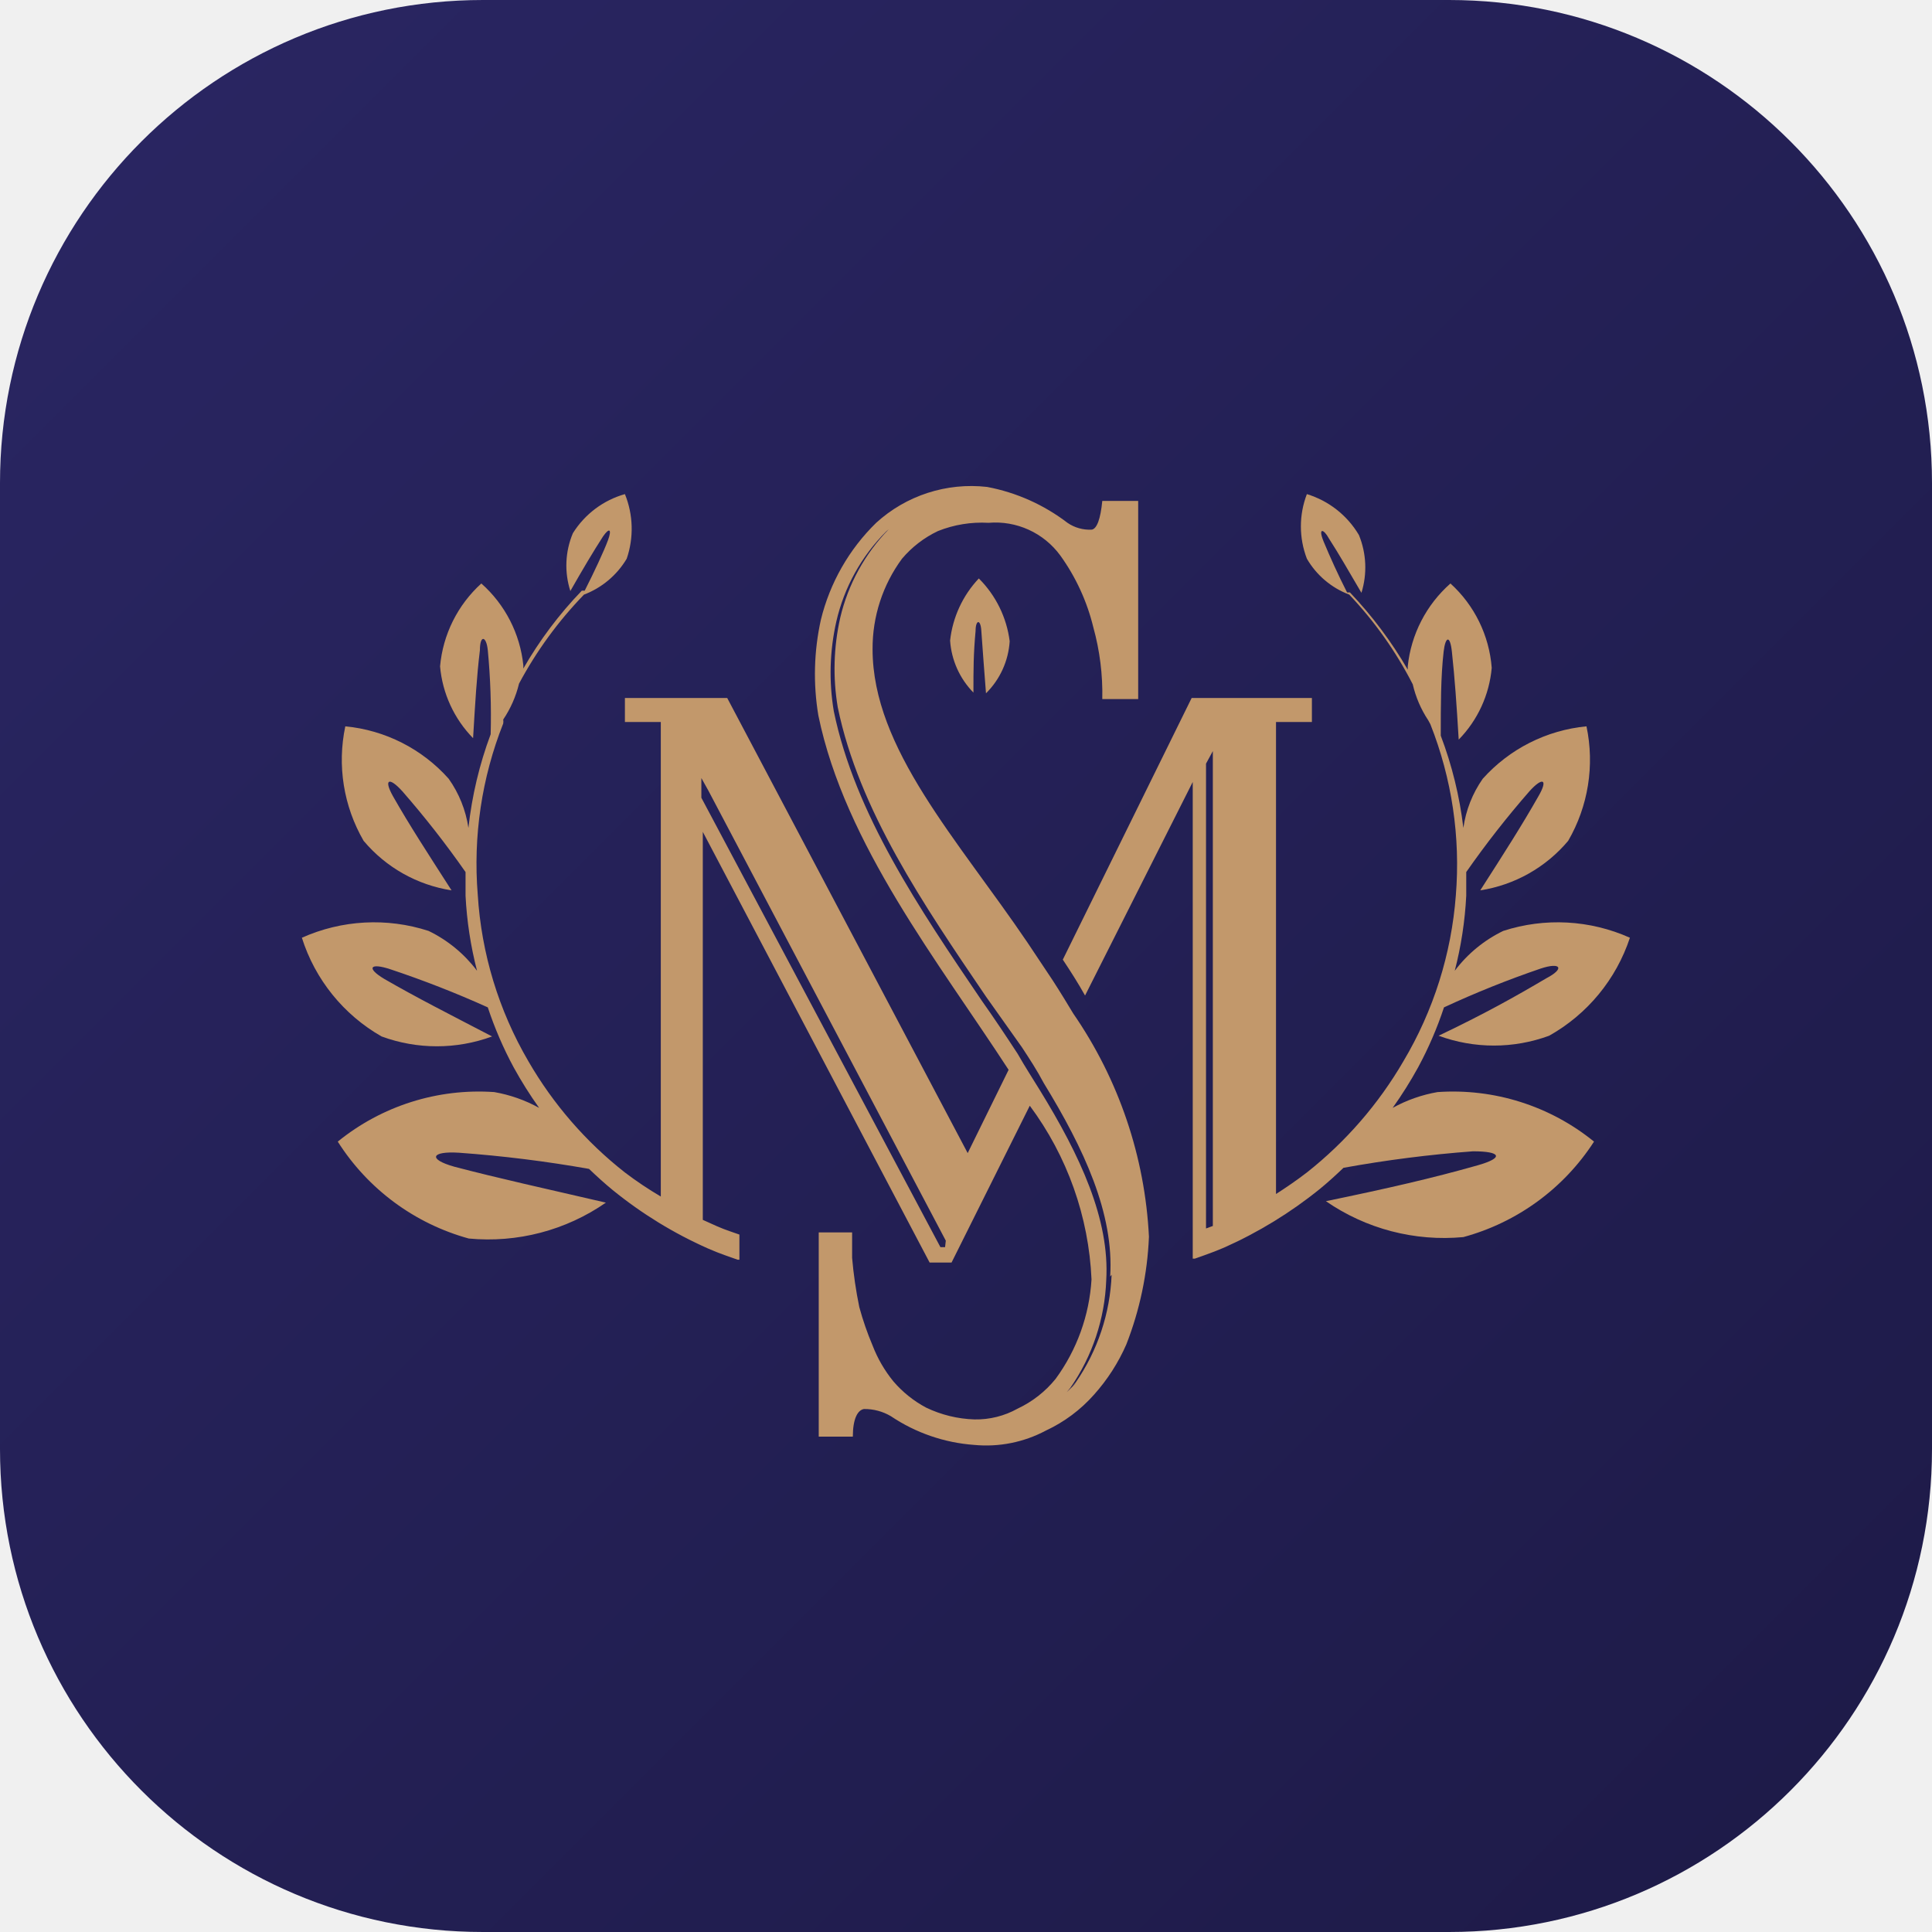
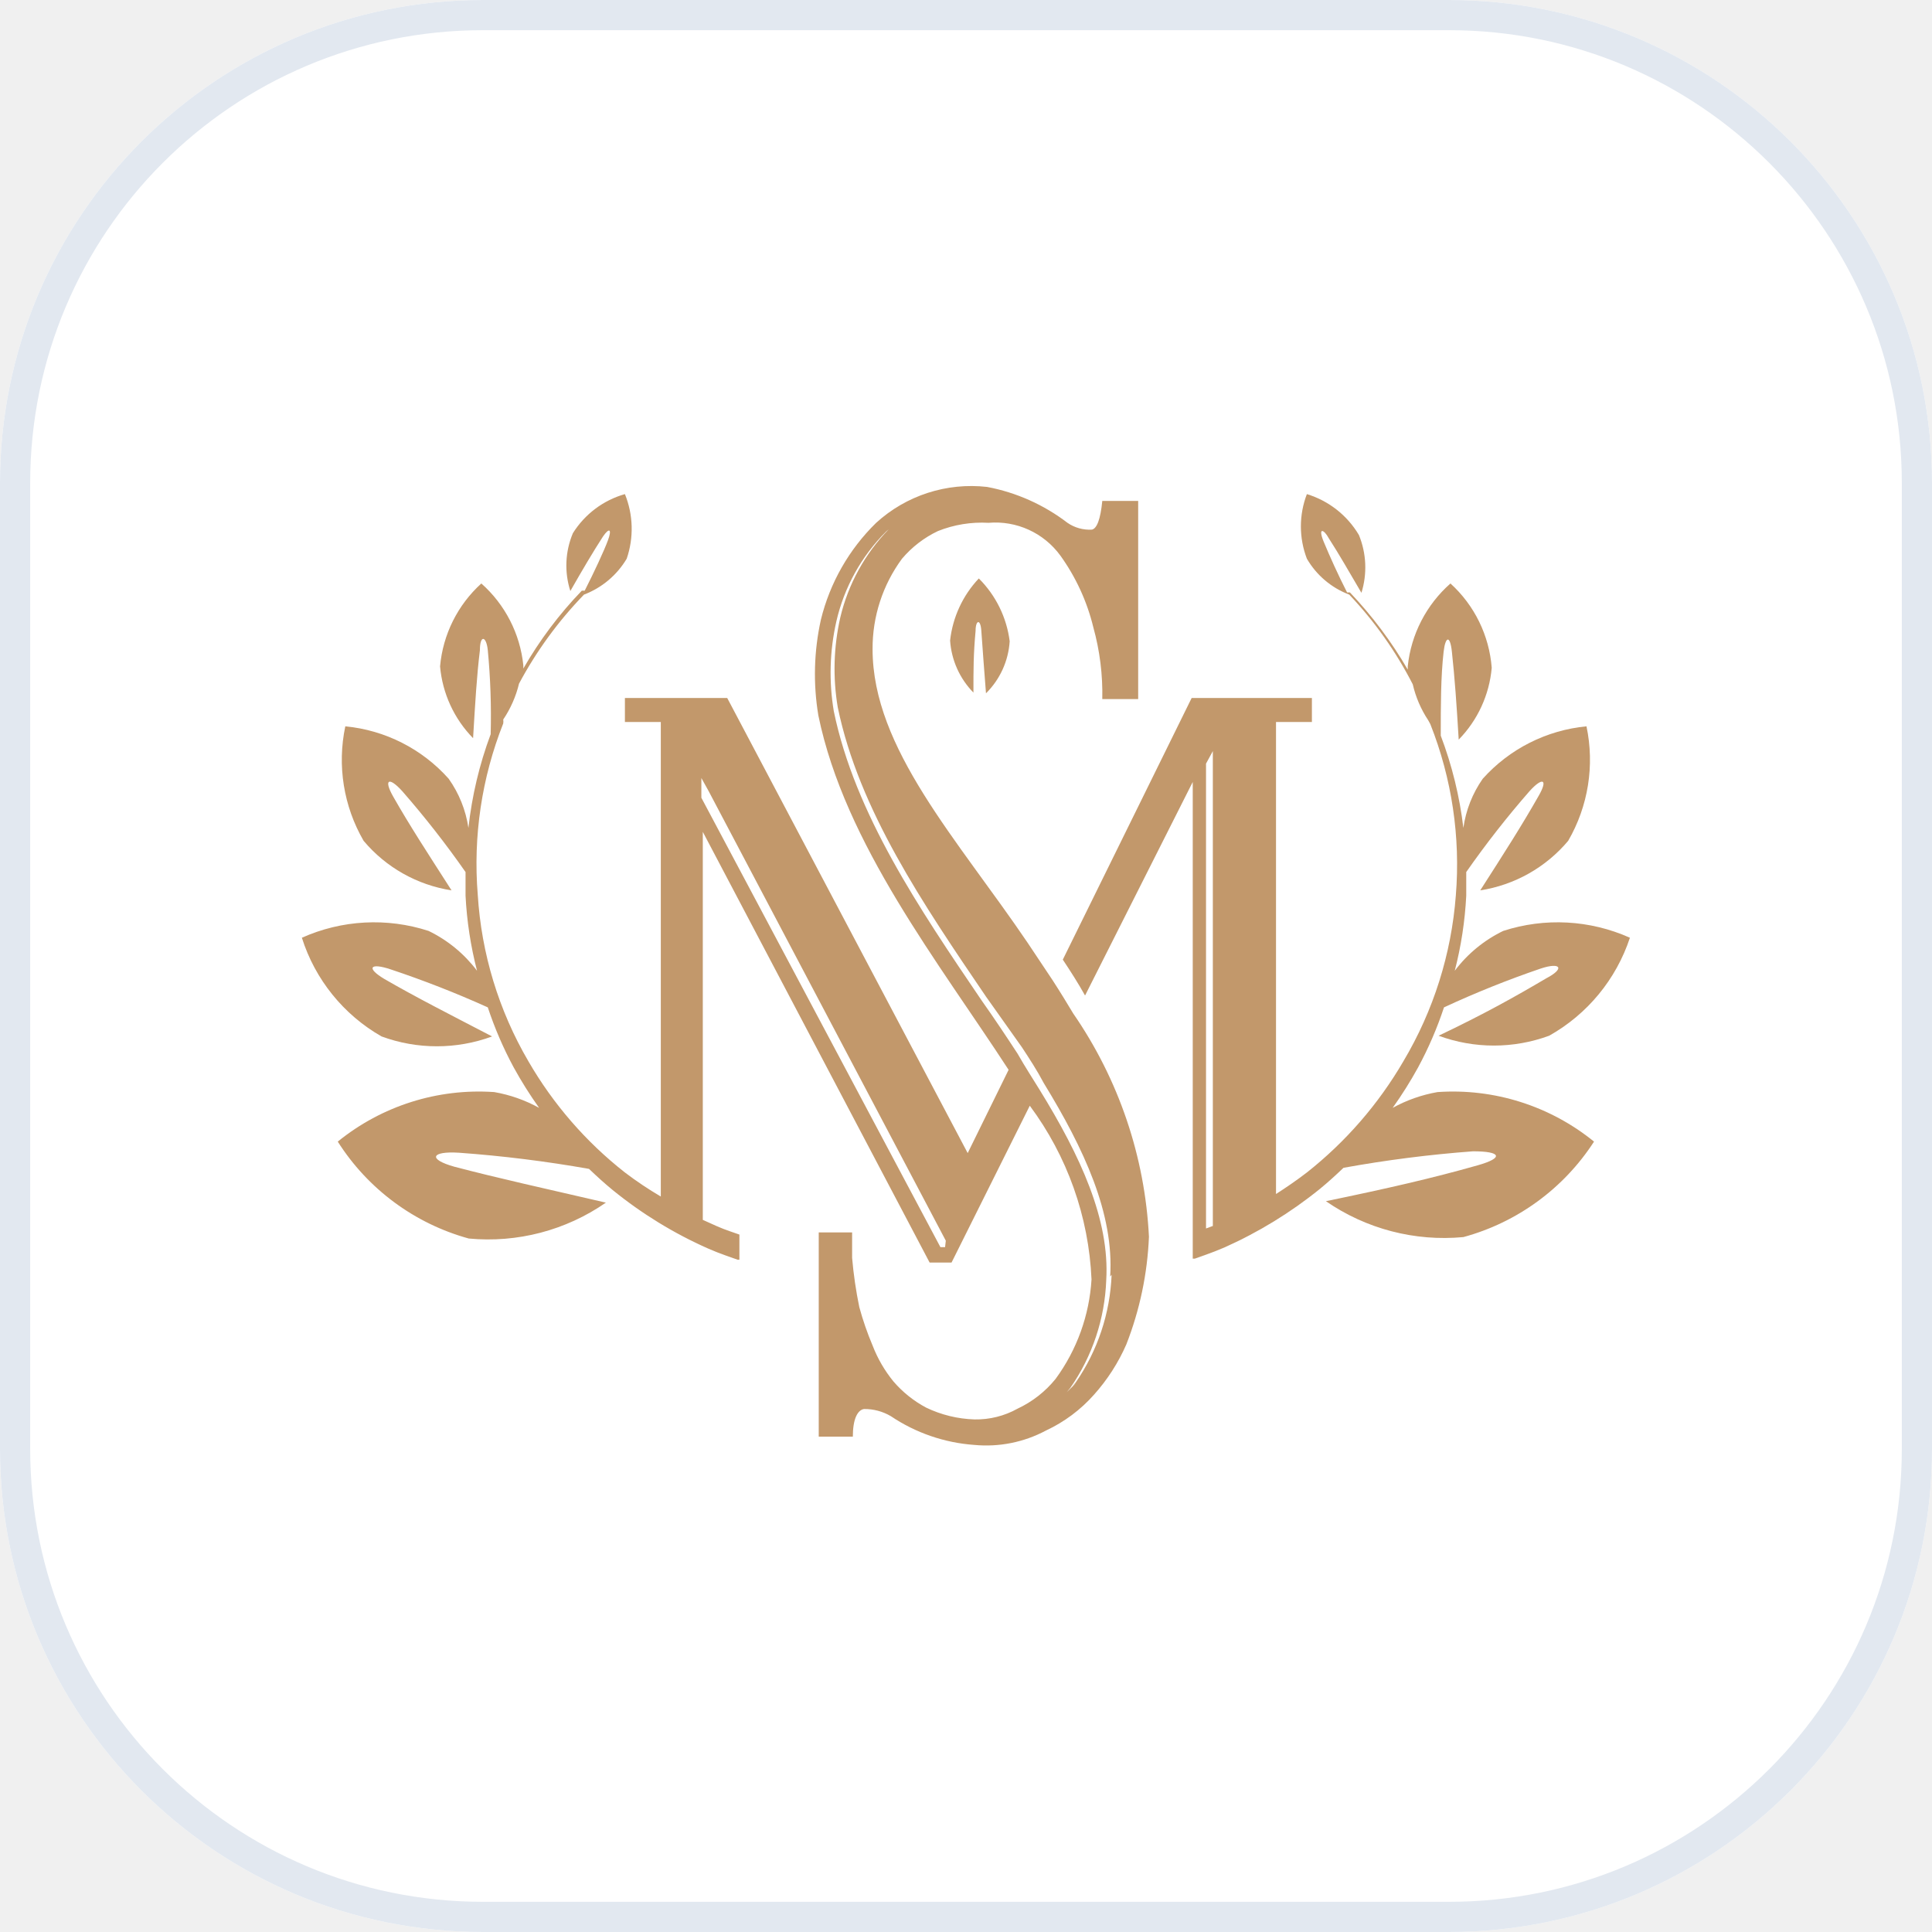
<svg xmlns="http://www.w3.org/2000/svg" viewBox="0 0 64 64" width="64" height="64">
-   <defs>
-     <linearGradient id="favicon-bg" x1="0%" y1="0%" x2="100%" y2="100%">
-       <stop offset="0%" stop-color="#2a2663" />
-       <stop offset="100%" stop-color="#1d1a47" />
-     </linearGradient>
-   </defs>
-   <rect width="64" height="64" rx="16" fill="url(#favicon-bg)" />
+   <rect width="64" height="64" rx="16" fill="#ffffff" />
+   <rect width="63" height="63" x="0.5" y="0.5" rx="15.5" fill="none" stroke="#e2e8f0" stroke-width="1" />
  <g transform="translate(10, 16.13) scale(1.189)">
    <path fill="#c2986b" d="M20.92,13.75l-.7-1.05C18.27,9.82,15.9,7.29,15.9,4.52A4.21,4.21,0,0,1,16.72,2a3,3,0,0,1,1-.77A3.3,3.3,0,0,1,19.13,1a2.24,2.24,0,0,1,2,.91,5.74,5.74,0,0,1,.92,2,6.9,6.9,0,0,1,.25,2h1V.39h-1c-.05.51-.15.77-.29.8A1.09,1.09,0,0,1,21.33,1,5.3,5.3,0,0,0,19.09,0,3.93,3.93,0,0,0,16,1,5.65,5.65,0,0,0,14.46,3.7a7,7,0,0,0-.07,2.67c.74,3.59,3.35,6.87,5.3,9.87h0l-1.14,2.32L11.85,5.88H9v.67h1V19.77a10.18,10.18,0,0,1-1-.67A10.82,10.82,0,0,1,6.31,16,10.47,10.47,0,0,1,4.9,11.36a10.61,10.61,0,0,1,.71-4.77.37.37,0,0,0,0-.11,3.08,3.08,0,0,0,.44-1A11.06,11.06,0,0,1,7.86,3,2.36,2.36,0,0,0,9.05,2,2.57,2.57,0,0,0,9,.2,2.52,2.52,0,0,0,7.55,1.29,2.32,2.32,0,0,0,7.48,2.9c.36-.63.62-1.07.91-1.52.18-.26.25-.2.14.1s-.4.92-.65,1.41l-.08,0A11.07,11.07,0,0,0,6.17,5.06s0-.06,0-.09A3.53,3.53,0,0,0,5,2.69,3.54,3.54,0,0,0,3.85,5a3.27,3.27,0,0,0,.92,2c.06-1,.1-1.71.19-2.45,0-.44.18-.4.22,0a19.35,19.35,0,0,1,.08,2.34A10.85,10.85,0,0,0,4.64,9.5a3.17,3.17,0,0,0-.55-1.37A4.42,4.42,0,0,0,1.21,6.67a4.5,4.5,0,0,0,.51,3.19,4,4,0,0,0,2.45,1.38C3.49,10.18,3,9.43,2.54,8.62c-.27-.48-.11-.55.26-.14a26.38,26.38,0,0,1,1.76,2.25c0,.22,0,.44,0,.66a10.45,10.45,0,0,0,.32,2.09,3.72,3.72,0,0,0-1.35-1.11A4.92,4.92,0,0,0,0,12.56a4.85,4.85,0,0,0,2.22,2.75,4.46,4.46,0,0,0,3.08,0c-1.23-.64-2.1-1.08-3-1.6-.52-.31-.4-.46.17-.27A28.49,28.49,0,0,1,5.18,14.5a10.38,10.38,0,0,0,.72,1.67,11.42,11.42,0,0,0,.71,1.13,4,4,0,0,0-1.25-.44A6.23,6.23,0,0,0,1,18.24a6.3,6.3,0,0,0,3.65,2.7,5.75,5.75,0,0,0,3.82-1c-1.73-.4-3-.68-4.22-1-.75-.21-.65-.44.13-.39A35.34,35.34,0,0,1,8,19c.22.21.44.41.66.59a11.75,11.75,0,0,0,2.66,1.63c.34.15.63.24.82.31l.05,0v-.7c-.16-.06-.37-.12-.62-.23l-.4-.18V9.61l6.32,12h.61l2.18-4.37A8.75,8.75,0,0,1,22,22.08,5.22,5.22,0,0,1,21,24.85a3,3,0,0,1-1.06.83,2.37,2.37,0,0,1-1.2.3,3.35,3.35,0,0,1-1.35-.33,3.15,3.15,0,0,1-.91-.73,3.67,3.67,0,0,1-.58-1,8.47,8.47,0,0,1-.37-1.07,11.88,11.88,0,0,1-.2-1.37c0-.34,0-.71,0-.71h-.93v5.69h.95c0-.49.13-.74.31-.77a1.44,1.44,0,0,1,.75.2,4.77,4.77,0,0,0,2.32.8,3.53,3.53,0,0,0,2-.4,4.1,4.1,0,0,0,1.34-1,5.24,5.24,0,0,0,.9-1.4,9.29,9.29,0,0,0,.63-3,12,12,0,0,0-2.11-6.22C21.34,14.42,21.14,14.09,20.92,13.75Zm-3,7.43h-.13L11.13,8.66V8.11l.2.36L17.94,21h0Zm4.64.77a5.68,5.68,0,0,1-1,3l-.1.11.11-.1c-.08.09-.17.17-.26.26l.1-.12a5.62,5.62,0,0,0,1-3c.1-1.69-.72-3.46-1.86-5.31-.19-.31-.4-.63-.61-1-.32-.49-.66-1-1-1.48-1.73-2.55-3.53-5.2-4.12-8.06a6.47,6.47,0,0,1,.07-2.5,5.17,5.17,0,0,1,1.39-2.51l.07-.06A5.26,5.26,0,0,0,15,3.64a6.47,6.47,0,0,0-.07,2.5c.59,2.86,2.39,5.5,4.13,8.06l1,1.41c.21.32.42.64.61,1C21.79,18.44,22.63,20.24,22.52,22Z" />
    <path fill="#c2986b" d="M18.06,4.28a2.29,2.29,0,0,0,.65,1.45c0-.67,0-1.06.06-1.72,0-.31.14-.34.16,0,.05.67.07,1,.13,1.74a2.24,2.24,0,0,0,.66-1.45,3,3,0,0,0-.86-1.75A3,3,0,0,0,18.06,4.28Z" />
    <path fill="#c2986b" d="M31.64,16.86a4,4,0,0,0-1.25.44,11.42,11.42,0,0,0,.71-1.13,10.38,10.38,0,0,0,.72-1.67,27.45,27.45,0,0,1,2.69-1.08c.57-.19.68,0,.16.27-.88.52-1.74,1-3,1.6a4.46,4.46,0,0,0,3.08,0A4.89,4.89,0,0,0,37,12.56a4.92,4.92,0,0,0-3.53-.19,3.72,3.72,0,0,0-1.35,1.11,10.45,10.45,0,0,0,.32-2.09c0-.22,0-.44,0-.66A26.38,26.38,0,0,1,34.2,8.48c.37-.41.53-.34.25.14-.46.81-.94,1.56-1.62,2.62a4,4,0,0,0,2.45-1.38,4.5,4.5,0,0,0,.51-3.19A4.45,4.45,0,0,0,32.9,8.13a3.15,3.15,0,0,0-.54,1.37,10.86,10.86,0,0,0-.63-2.57c0-.83,0-1.64.08-2.34.05-.43.18-.47.23,0,.08.74.13,1.45.19,2.45a3.27,3.27,0,0,0,.92-2A3.54,3.54,0,0,0,32,2.69,3.57,3.57,0,0,0,30.81,5s0,.06,0,.09A11.48,11.48,0,0,0,29.2,2.94l-.08,0c-.25-.49-.48-1-.65-1.41s0-.36.14-.1c.29.45.54.89.91,1.52a2.38,2.38,0,0,0-.07-1.61A2.55,2.55,0,0,0,28,.2,2.51,2.51,0,0,0,28,2a2.31,2.31,0,0,0,1.18,1,10.78,10.78,0,0,1,1.77,2.5,3.06,3.06,0,0,0,.43,1l.06.11a10.61,10.61,0,0,1,.71,4.77A10.6,10.6,0,0,1,30.69,16,11,11,0,0,1,28,19.1c-.3.23-.58.42-.86.6V6.55h1V5.88H24.79L21.2,13.17h0c.22.33.43.66.62,1l3-5.95V20.8h0v.7l.06,0c.19-.07.47-.16.82-.31a12,12,0,0,0,2.66-1.63c.22-.18.44-.38.66-.59a34.65,34.65,0,0,1,3.61-.46c.78,0,.87.18.13.39-1.27.36-2.49.64-4.23,1a5.79,5.79,0,0,0,3.83,1A6.3,6.3,0,0,0,36,18.24,6.23,6.23,0,0,0,31.64,16.86ZM25.19,7.71l.19-.35V20.59l-.19.07Z" />
  </g>
</svg>
